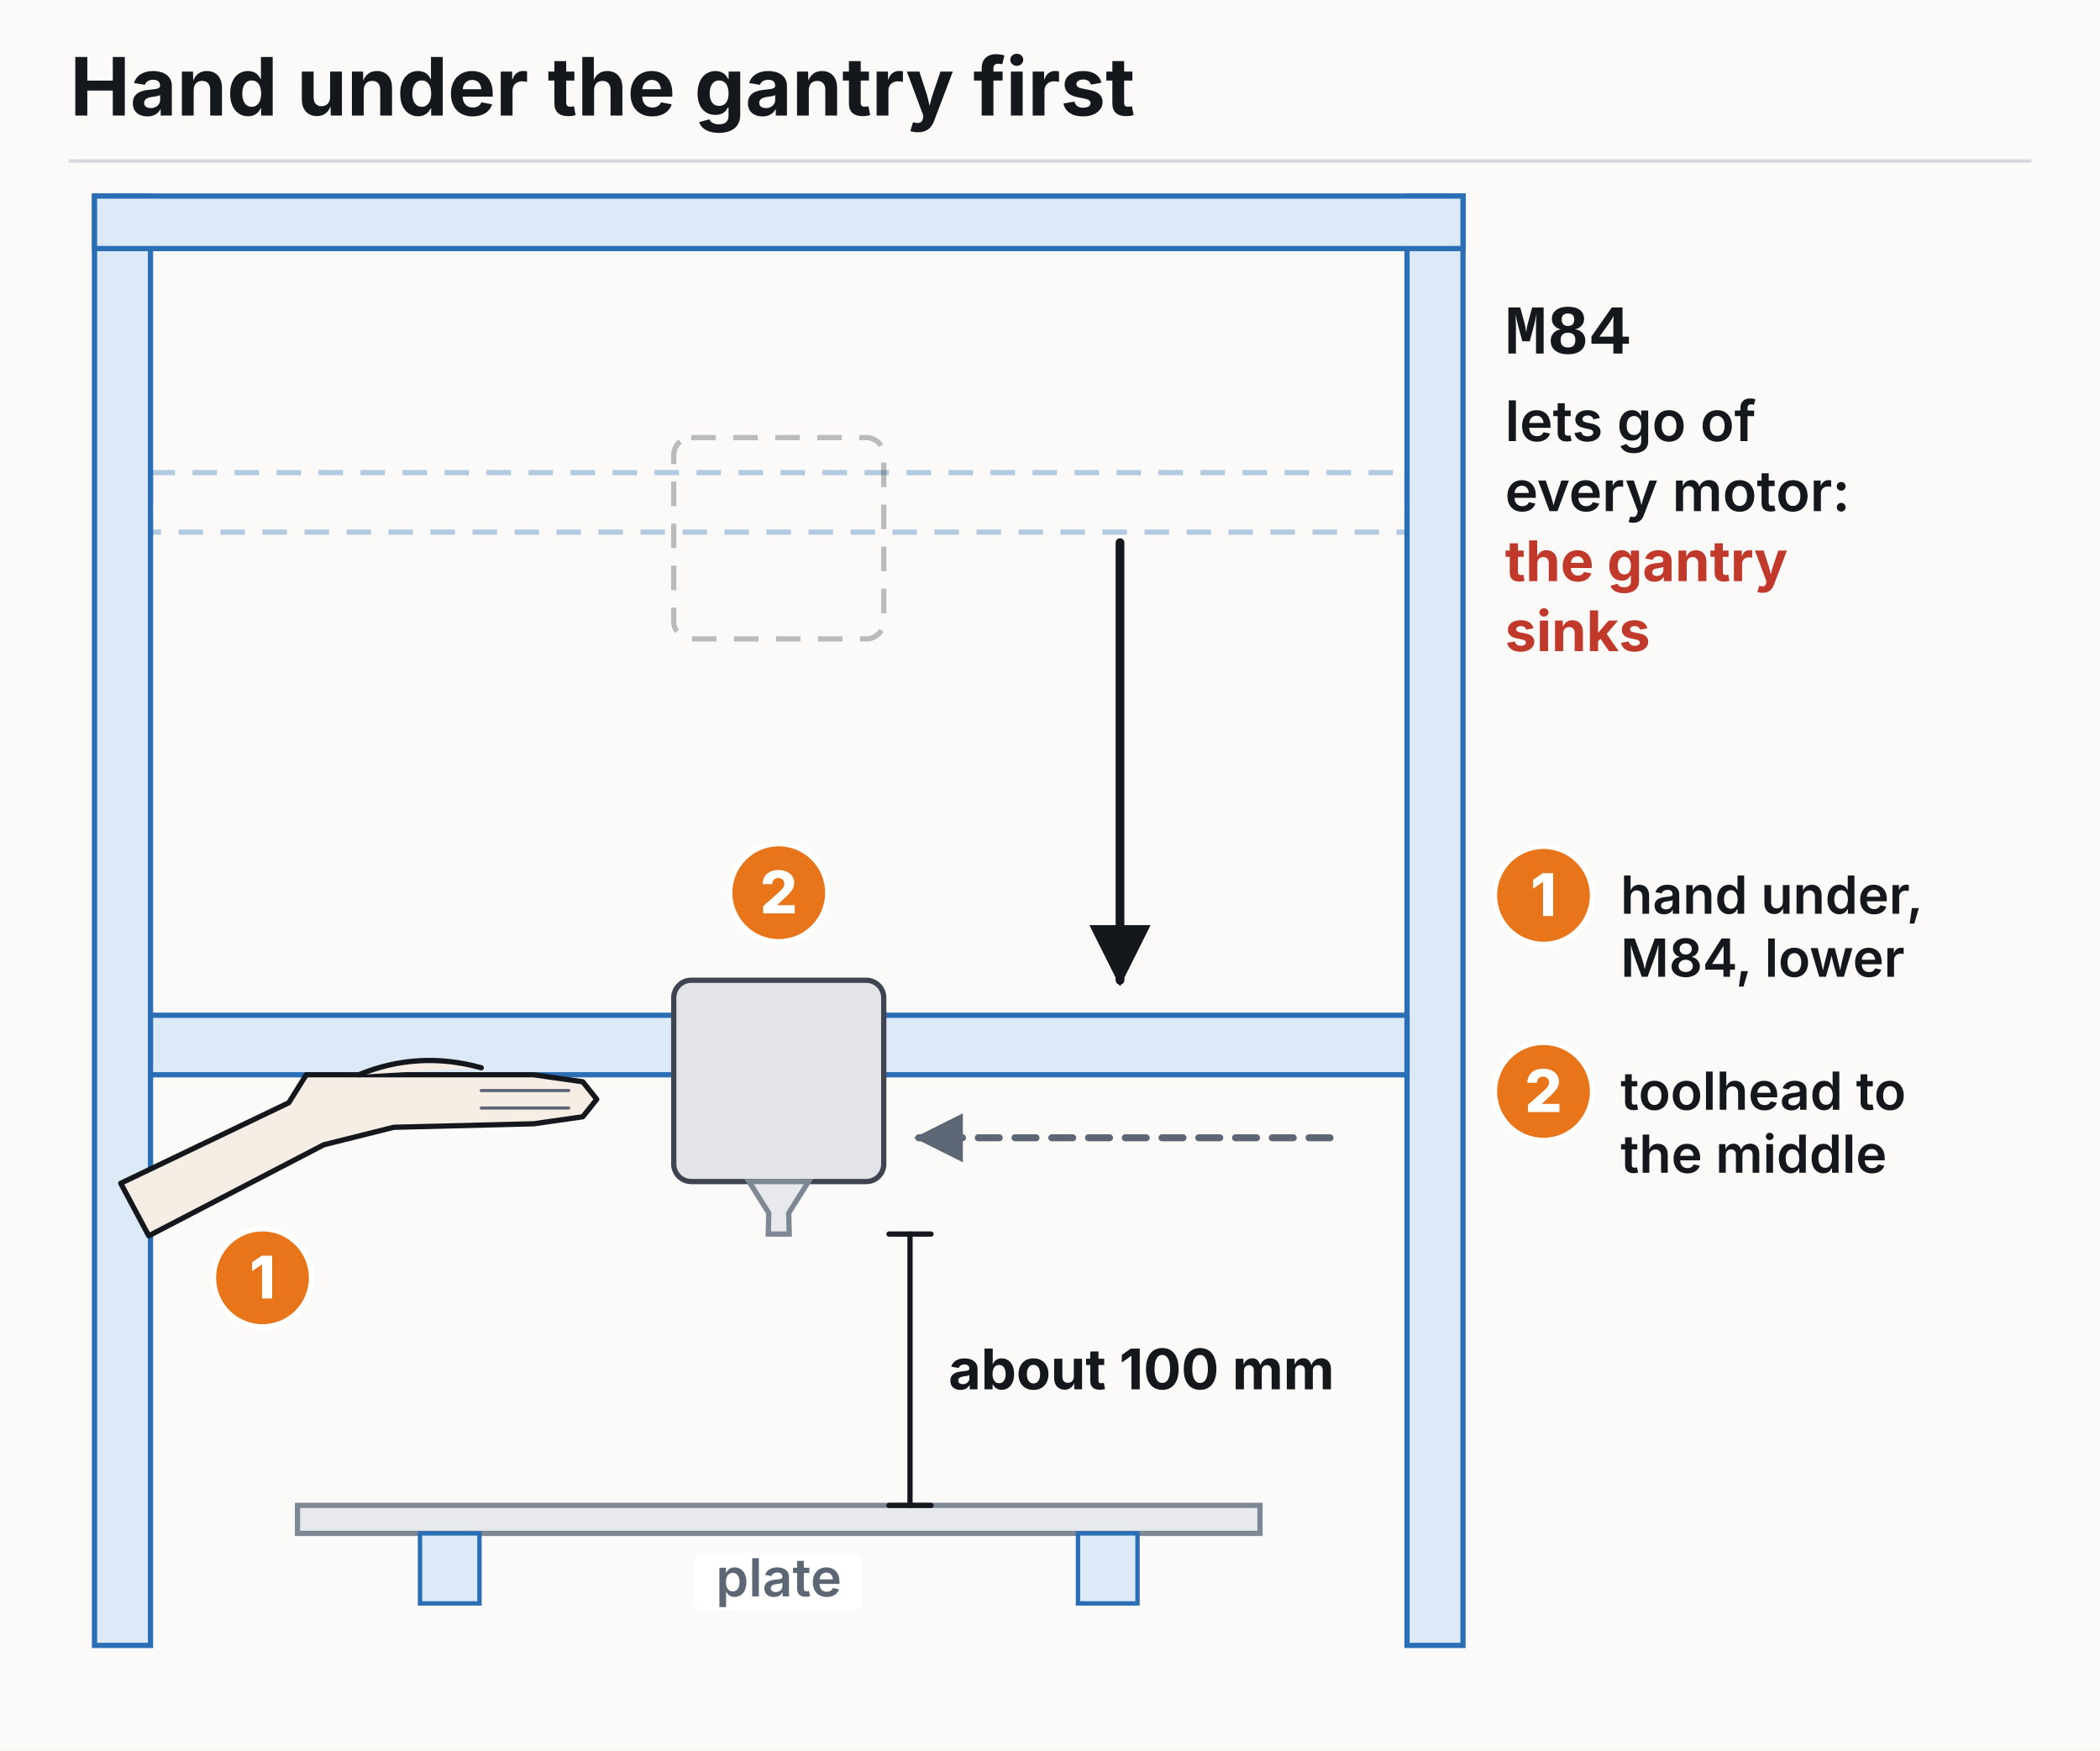
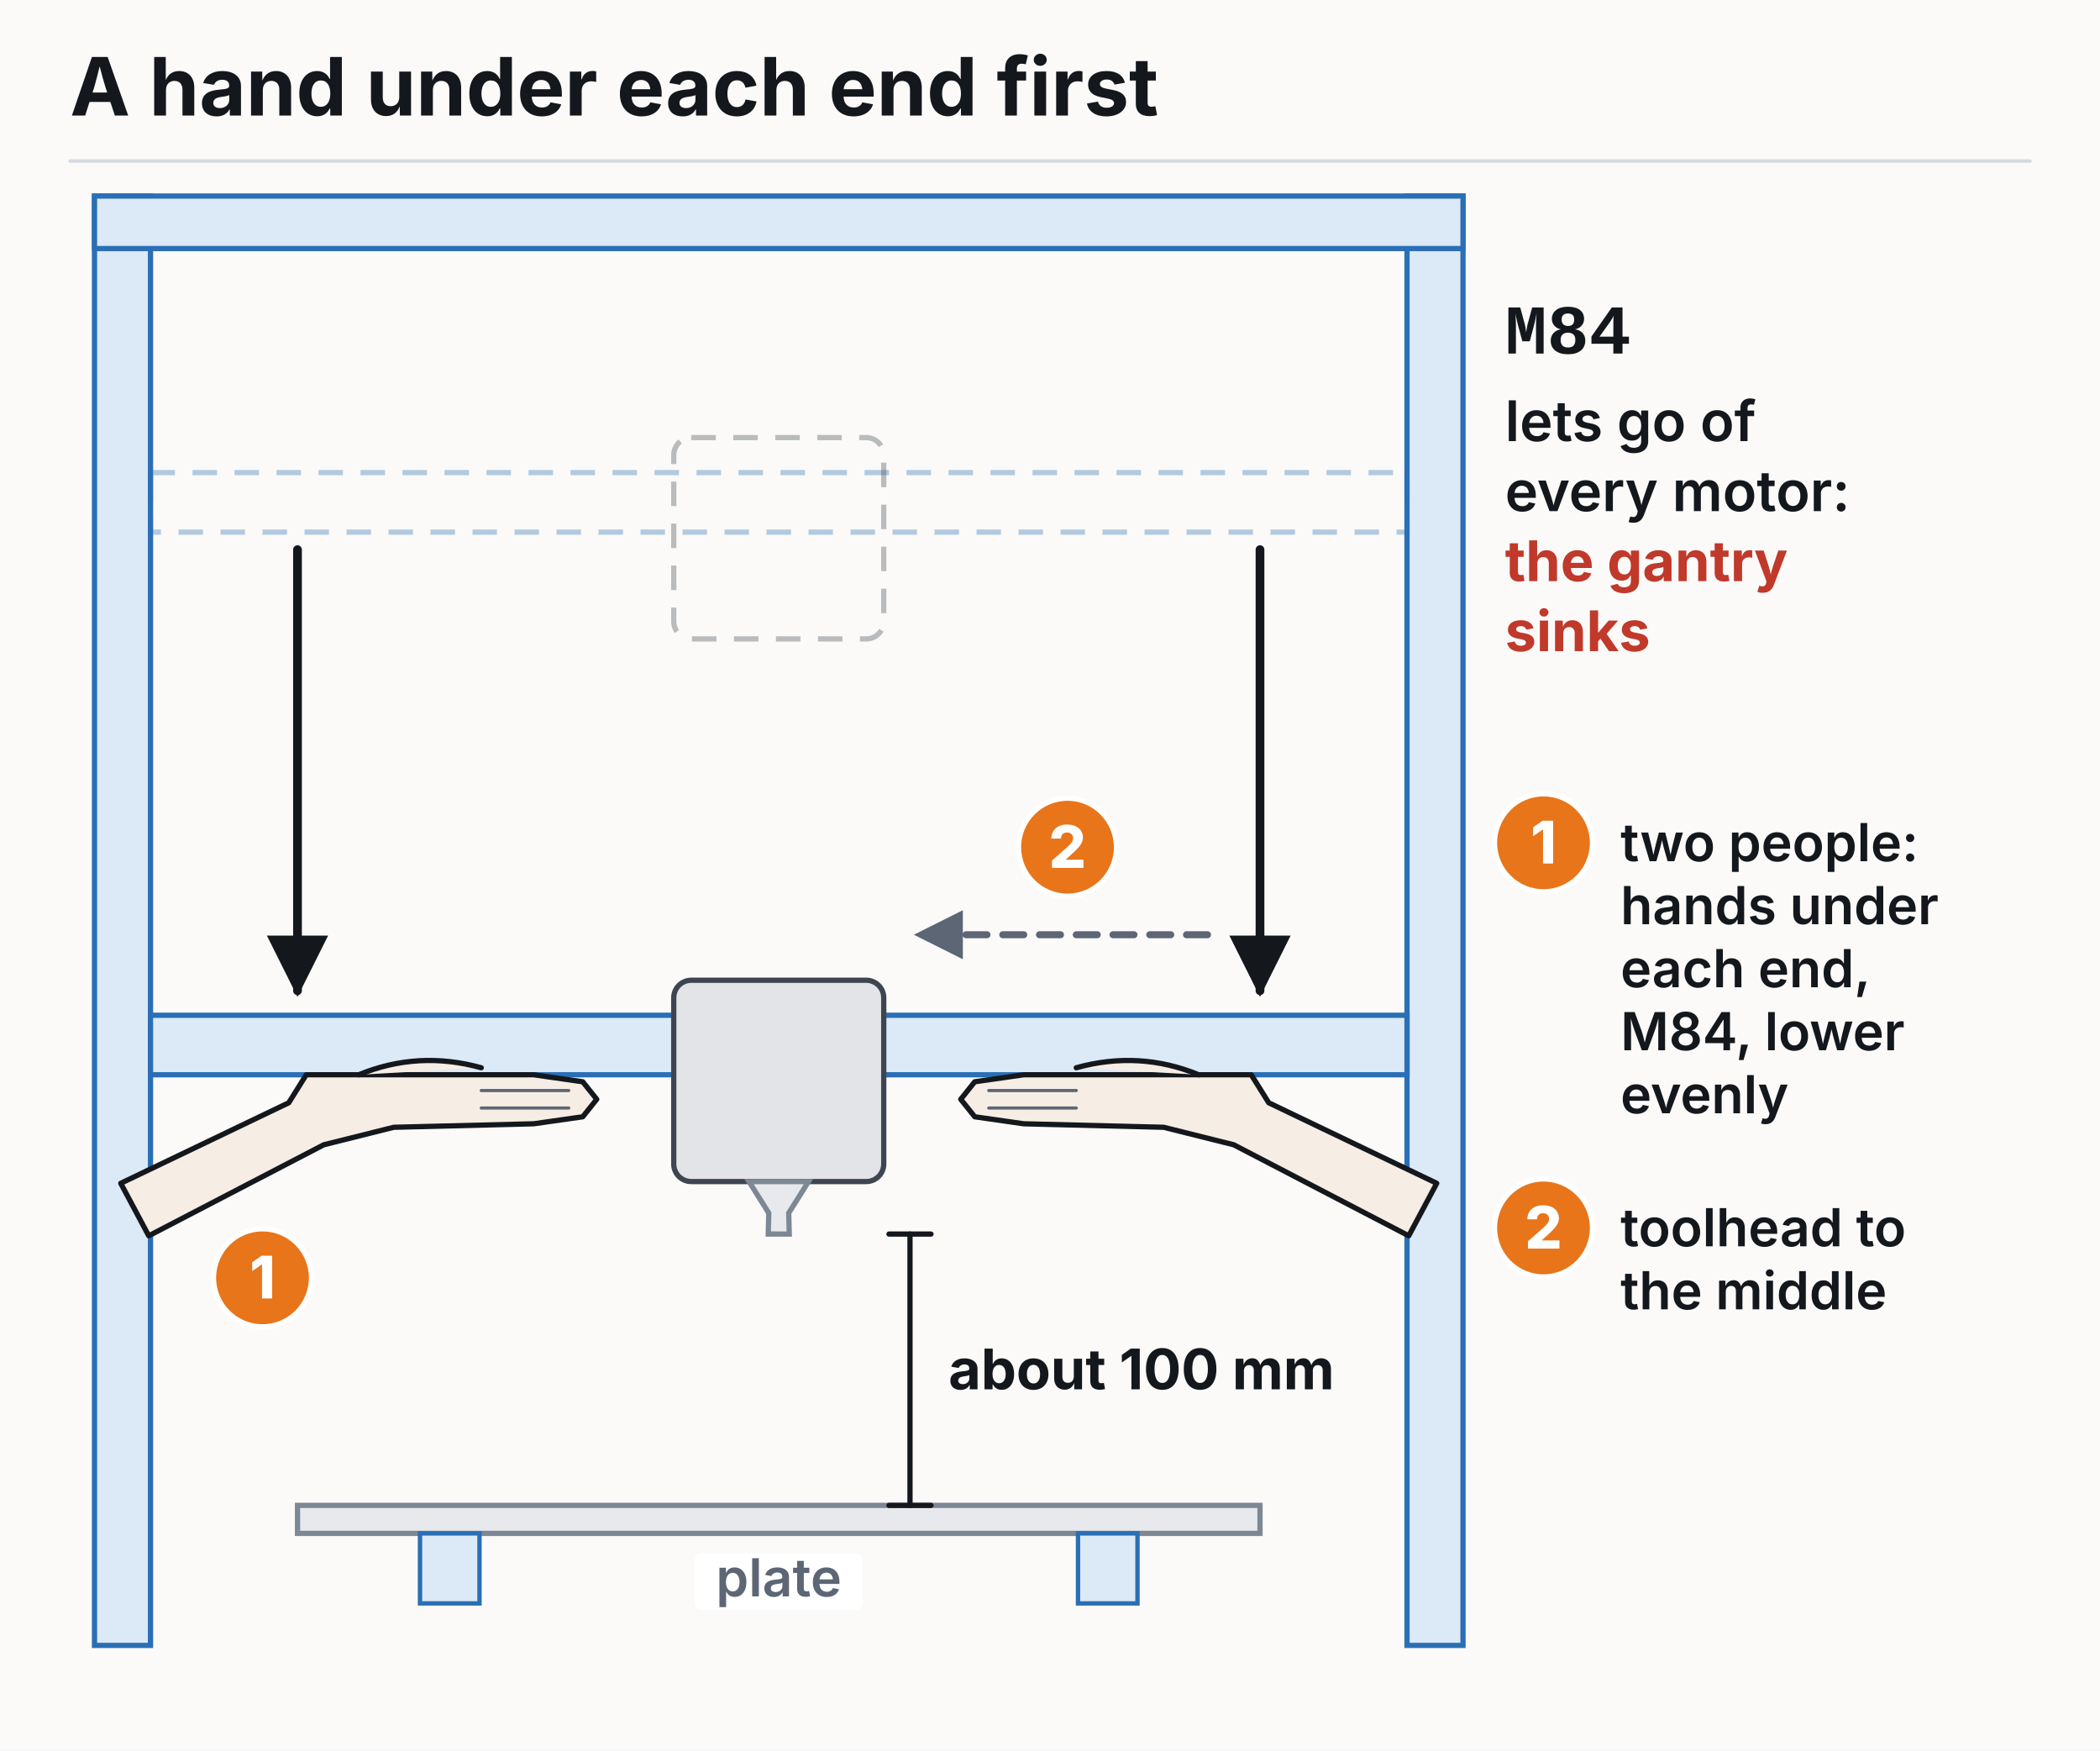
- <svg xmlns="http://www.w3.org/2000/svg" viewBox="0 0 1200 1000" width="1200" height="1000" role="img" aria-label="A hand under the gantry before M84, then lower it to a third" style="color:#14181D">
+ <svg xmlns="http://www.w3.org/2000/svg" viewBox="0 0 1200 1000" width="1200" height="1000" role="img" aria-label="A hand under each end of the gantry before M84, then lower it evenly" style="color:#14181D">
  <defs>
    <marker id="arw" viewBox="0 0 10 10" refX="9" refY="5" markerWidth="7" markerHeight="7" orient="auto-start-reverse">
      <path d="M0,0 L10,5 L0,10 z" fill="#14181D" />
    </marker>
    <marker id="arwm" viewBox="0 0 10 10" refX="9" refY="5" markerWidth="7" markerHeight="7" orient="auto-start-reverse">
      <path d="M0,0 L10,5 L0,10 z" fill="#5C6675" />
    </marker>
    <marker id="arwa" viewBox="0 0 10 10" refX="9" refY="5" markerWidth="6.5" markerHeight="6.5" orient="auto-start-reverse">
      <path d="M0,0 L10,5 L0,10 z" fill="#0E8F86" />
    </marker>
    <marker id="arwb" viewBox="0 0 10 10" refX="9" refY="5" markerWidth="6.5" markerHeight="6.5" orient="auto-start-reverse">
      <path d="M0,0 L10,5 L0,10 z" fill="#7A4FD6" />
    </marker>
    <marker id="arwo" viewBox="0 0 10 10" refX="9" refY="5" markerWidth="7" markerHeight="7" orient="auto-start-reverse">
      <path d="M0,0 L10,5 L0,10 z" fill="#E8751A" />
    </marker>
    <marker id="arwr" viewBox="0 0 10 10" refX="9" refY="5" markerWidth="7" markerHeight="7" orient="auto-start-reverse">
      <path d="M0,0 L10,5 L0,10 z" fill="#C0392B" />
    </marker>
    <marker id="arwg" viewBox="0 0 10 10" refX="9" refY="5" markerWidth="7" markerHeight="7" orient="auto-start-reverse">
      <path d="M0,0 L10,5 L0,10 z" fill="#2E7D32" />
    </marker>
    <pattern id="hatch" width="7" height="7" patternTransform="rotate(45)" patternUnits="userSpaceOnUse">
      <line x1="0" y1="0" x2="0" y2="7" stroke="#9AA3AF" stroke-width="2.6" />
    </pattern>
  </defs>
  <rect width="1200" height="1000" fill="#FBFAF8" />
-   <text x="40.0" y="66.0" font-family="Inter, -apple-system, BlinkMacSystemFont, 'Segoe UI', Roboto, 'Helvetica Neue', Arial, sans-serif" font-size="46" font-weight="700" text-anchor="start" fill="currentColor" letter-spacing="0">Hand under the gantry first</text>
+   <text x="40.0" y="66.0" font-family="Inter, -apple-system, BlinkMacSystemFont, 'Segoe UI', Roboto, 'Helvetica Neue', Arial, sans-serif" font-size="46" font-weight="700" text-anchor="start" fill="currentColor" letter-spacing="0">A hand under each end first</text>
  <line x1="40.0" y1="92.0" x2="1160.0" y2="92.0" stroke="#D6DAE0" stroke-width="2" stroke-linecap="round" />
  <rect x="54.0" y="112.0" width="32.0" height="828.0" rx="0" fill="#DCE9F6" stroke="#2A6FB5" stroke-width="3" />
  <rect x="804.0" y="112.0" width="32.0" height="828.0" rx="0" fill="#DCE9F6" stroke="#2A6FB5" stroke-width="3" />
  <rect x="54.0" y="112.0" width="782.0" height="30.0" rx="0" fill="#DCE9F6" stroke="#2A6FB5" stroke-width="3" />
  <rect x="170.0" y="860.0" width="550.0" height="16.0" rx="0" fill="#E7E9EC" stroke="#7E8794" stroke-width="3" />
  <rect x="240.0" y="876.0" width="34.0" height="40.0" rx="0" fill="#DCE9F6" stroke="#2A6FB5" stroke-width="2.5" />
  <rect x="616.0" y="876.0" width="34.0" height="40.0" rx="0" fill="#DCE9F6" stroke="#2A6FB5" stroke-width="2.5" />
  <rect x="397.0" y="887.4" width="96.0" height="32.4" rx="4" fill="#FFFFFF" stroke="none" stroke-width="0" />
  <text x="445.0" y="912.0" font-family="Inter, -apple-system, BlinkMacSystemFont, 'Segoe UI', Roboto, 'Helvetica Neue', Arial, sans-serif" font-size="30" font-weight="600" text-anchor="middle" fill="#5C6675" letter-spacing="0">plate</text>
  <rect x="86.0" y="270.0" width="718.0" height="34.0" rx="0" fill="none" stroke="#2A6FB5" stroke-width="3" stroke-dasharray="14 10" opacity="0.35" />
  <rect x="385.0" y="250.0" width="120.0" height="115.0" rx="10" fill="none" stroke="#3E4550" stroke-width="3" stroke-dasharray="14 10" opacity="0.35" />
  <rect x="86.0" y="580.0" width="718.0" height="34.0" rx="0" fill="#DCE9F6" stroke="#2A6FB5" stroke-width="3" />
  <rect x="385.0" y="560.0" width="120.0" height="115.0" rx="10" fill="#E2E4E8" stroke="#3E4550" stroke-width="3" />
  <polygon points="428.0,675.0 462.0,675.0 450.7,693.0 451.0,705.0 439.0,705.0 439.3,693.0" fill="#E7E9EC" stroke="#7E8794" stroke-width="3" />
-   <path d="M 640.0 310.0 L 640.0 560.0" fill="none" stroke="#14181D" stroke-width="5" stroke-linecap="round" stroke-linejoin="round" marker-end="url(#arw)" />
+   <path d="M 170.0 314.0 L 170.0 566.0" fill="none" stroke="#14181D" stroke-width="5" stroke-linecap="round" stroke-linejoin="round" marker-end="url(#arw)" />
+   <path d="M 720.0 314.0 L 720.0 566.0" fill="none" stroke="#14181D" stroke-width="5" stroke-linecap="round" stroke-linejoin="round" marker-end="url(#arw)" />
  <path d="M 175.0 614.0 L 305.0 614.0 L 333.0 618.0 L 341.0 628.0 L 333.0 638.0 L 305.0 642.0 L 225.0 644.0 L 185.0 654.0 L 85.0 706.0 L 69.0 676.0 L 165.0 630.0 Z" fill="#F6EDE4" stroke="#14181D" stroke-width="3" stroke-linecap="round" stroke-linejoin="round" />
  <path d="M 205.0 614.0 Q 239.0 600.0 275.0 610.0" fill="#F6EDE4" stroke="#14181D" stroke-width="3" stroke-linecap="round" stroke-linejoin="round" />
  <line x1="275.0" y1="623.0" x2="325.0" y2="623.0" stroke="#5C6675" stroke-width="1.8" stroke-linecap="round" />
  <line x1="275.0" y1="633.0" x2="325.0" y2="633.0" stroke="#5C6675" stroke-width="1.8" stroke-linecap="round" />
+   <path d="M 715.0 614.0 L 585.0 614.0 L 557.0 618.0 L 549.0 628.0 L 557.0 638.0 L 585.0 642.0 L 665.0 644.0 L 705.0 654.0 L 805.0 706.0 L 821.0 676.0 L 725.0 630.0 Z" fill="#F6EDE4" stroke="#14181D" stroke-width="3" stroke-linecap="round" stroke-linejoin="round" />
+   <path d="M 685.0 614.0 Q 651.0 600.0 615.0 610.0" fill="#F6EDE4" stroke="#14181D" stroke-width="3" stroke-linecap="round" stroke-linejoin="round" />
+   <line x1="615.0" y1="623.0" x2="565.0" y2="623.0" stroke="#5C6675" stroke-width="1.8" stroke-linecap="round" />
+   <line x1="615.0" y1="633.0" x2="565.0" y2="633.0" stroke="#5C6675" stroke-width="1.8" stroke-linecap="round" />
  <circle cx="150.0" cy="730.0" r="28.0" fill="#E8751A" stroke="#FFFFFF" stroke-width="3" />
  <text x="150.0" y="741.8" font-family="Inter, -apple-system, BlinkMacSystemFont, 'Segoe UI', Roboto, 'Helvetica Neue', Arial, sans-serif" font-size="33.6" font-weight="800" text-anchor="middle" fill="#FFFFFF" letter-spacing="0">1</text>
  <line x1="520.0" y1="705.0" x2="520.0" y2="860.0" stroke="#14181D" stroke-width="3" stroke-linecap="round" />
  <line x1="508.0" y1="705.0" x2="532.0" y2="705.0" stroke="#14181D" stroke-width="3" stroke-linecap="round" />
  <line x1="508.0" y1="860.0" x2="532.0" y2="860.0" stroke="#14181D" stroke-width="3" stroke-linecap="round" />
  <text x="542.0" y="793.7" font-family="Inter, -apple-system, BlinkMacSystemFont, 'Segoe UI', Roboto, 'Helvetica Neue', Arial, sans-serif" font-size="32" font-weight="700" text-anchor="start" fill="#14181D" letter-spacing="0">about 100 mm</text>
-   <path d="M 760.0 650.0 L 525.0 650.0" fill="none" stroke="#5C6675" stroke-width="4" stroke-linecap="round" stroke-linejoin="round" stroke-dasharray="12 9" marker-end="url(#arwm)" />
-   <circle cx="445.0" cy="510.0" r="28.0" fill="#E8751A" stroke="#FFFFFF" stroke-width="3" />
-   <text x="445.0" y="521.8" font-family="Inter, -apple-system, BlinkMacSystemFont, 'Segoe UI', Roboto, 'Helvetica Neue', Arial, sans-serif" font-size="33.6" font-weight="800" text-anchor="middle" fill="#FFFFFF" letter-spacing="0">2</text>
+   <path d="M 690.0 534.0 L 525.0 534.0" fill="none" stroke="#5C6675" stroke-width="4" stroke-linecap="round" stroke-linejoin="round" stroke-dasharray="12 9" marker-end="url(#arwm)" />
+   <circle cx="610.0" cy="484.0" r="28.0" fill="#E8751A" stroke="#FFFFFF" stroke-width="3" />
+   <text x="610.0" y="495.8" font-family="Inter, -apple-system, BlinkMacSystemFont, 'Segoe UI', Roboto, 'Helvetica Neue', Arial, sans-serif" font-size="33.6" font-weight="800" text-anchor="middle" fill="#FFFFFF" letter-spacing="0">2</text>
  <text x="860.0" y="202.0" font-family="'SF Mono', ui-monospace, Menlo, Consolas, 'Liberation Mono', monospace" font-size="40" font-weight="800" text-anchor="start" fill="currentColor" letter-spacing="0">M84</text>
  <text x="860.0" y="252.0" font-family="Inter, -apple-system, BlinkMacSystemFont, 'Segoe UI', Roboto, 'Helvetica Neue', Arial, sans-serif" font-size="32" font-weight="600" text-anchor="start" fill="currentColor" letter-spacing="0">lets go of</text>
  <text x="860.0" y="292.0" font-family="Inter, -apple-system, BlinkMacSystemFont, 'Segoe UI', Roboto, 'Helvetica Neue', Arial, sans-serif" font-size="32" font-weight="600" text-anchor="start" fill="currentColor" letter-spacing="0">every motor:</text>
  <text x="860.0" y="332.0" font-family="Inter, -apple-system, BlinkMacSystemFont, 'Segoe UI', Roboto, 'Helvetica Neue', Arial, sans-serif" font-size="32" font-weight="700" text-anchor="start" fill="#C0392B" letter-spacing="0">the gantry</text>
  <text x="860.0" y="372.0" font-family="Inter, -apple-system, BlinkMacSystemFont, 'Segoe UI', Roboto, 'Helvetica Neue', Arial, sans-serif" font-size="32" font-weight="700" text-anchor="start" fill="#C0392B" letter-spacing="0">sinks</text>
-   <circle cx="882.0" cy="511.5" r="28.0" fill="#E8751A" stroke="#FFFFFF" stroke-width="3" />
-   <text x="882.0" y="523.3" font-family="Inter, -apple-system, BlinkMacSystemFont, 'Segoe UI', Roboto, 'Helvetica Neue', Arial, sans-serif" font-size="33.6" font-weight="800" text-anchor="middle" fill="#FFFFFF" letter-spacing="0">1</text>
-   <text x="926.0" y="522.0" font-family="Inter, -apple-system, BlinkMacSystemFont, 'Segoe UI', Roboto, 'Helvetica Neue', Arial, sans-serif" font-size="30" font-weight="600" text-anchor="start" fill="currentColor" letter-spacing="0">hand under,</text>
-   <text x="926.0" y="558.0" font-family="Inter, -apple-system, BlinkMacSystemFont, 'Segoe UI', Roboto, 'Helvetica Neue', Arial, sans-serif" font-size="30" font-weight="600" text-anchor="start" fill="currentColor" letter-spacing="0">M84, lower</text>
-   <circle cx="882.0" cy="623.5" r="28.0" fill="#E8751A" stroke="#FFFFFF" stroke-width="3" />
-   <text x="882.0" y="635.3" font-family="Inter, -apple-system, BlinkMacSystemFont, 'Segoe UI', Roboto, 'Helvetica Neue', Arial, sans-serif" font-size="33.6" font-weight="800" text-anchor="middle" fill="#FFFFFF" letter-spacing="0">2</text>
-   <text x="926.0" y="634.0" font-family="Inter, -apple-system, BlinkMacSystemFont, 'Segoe UI', Roboto, 'Helvetica Neue', Arial, sans-serif" font-size="30" font-weight="600" text-anchor="start" fill="currentColor" letter-spacing="0">toolhead to</text>
-   <text x="926.0" y="670.0" font-family="Inter, -apple-system, BlinkMacSystemFont, 'Segoe UI', Roboto, 'Helvetica Neue', Arial, sans-serif" font-size="30" font-weight="600" text-anchor="start" fill="currentColor" letter-spacing="0">the middle</text>
+   <circle cx="882.0" cy="481.5" r="28.0" fill="#E8751A" stroke="#FFFFFF" stroke-width="3" />
+   <text x="882.0" y="493.3" font-family="Inter, -apple-system, BlinkMacSystemFont, 'Segoe UI', Roboto, 'Helvetica Neue', Arial, sans-serif" font-size="33.6" font-weight="800" text-anchor="middle" fill="#FFFFFF" letter-spacing="0">1</text>
+   <text x="926.0" y="492.0" font-family="Inter, -apple-system, BlinkMacSystemFont, 'Segoe UI', Roboto, 'Helvetica Neue', Arial, sans-serif" font-size="30" font-weight="600" text-anchor="start" fill="currentColor" letter-spacing="0">two people:</text>
+   <text x="926.0" y="528.0" font-family="Inter, -apple-system, BlinkMacSystemFont, 'Segoe UI', Roboto, 'Helvetica Neue', Arial, sans-serif" font-size="30" font-weight="600" text-anchor="start" fill="currentColor" letter-spacing="0">hands under</text>
+   <text x="926.0" y="564.0" font-family="Inter, -apple-system, BlinkMacSystemFont, 'Segoe UI', Roboto, 'Helvetica Neue', Arial, sans-serif" font-size="30" font-weight="600" text-anchor="start" fill="currentColor" letter-spacing="0">each end,</text>
+   <text x="926.0" y="600.0" font-family="Inter, -apple-system, BlinkMacSystemFont, 'Segoe UI', Roboto, 'Helvetica Neue', Arial, sans-serif" font-size="30" font-weight="600" text-anchor="start" fill="currentColor" letter-spacing="0">M84, lower</text>
+   <text x="926.0" y="636.0" font-family="Inter, -apple-system, BlinkMacSystemFont, 'Segoe UI', Roboto, 'Helvetica Neue', Arial, sans-serif" font-size="30" font-weight="600" text-anchor="start" fill="currentColor" letter-spacing="0">evenly</text>
+   <circle cx="882.0" cy="701.5" r="28.0" fill="#E8751A" stroke="#FFFFFF" stroke-width="3" />
+   <text x="882.0" y="713.3" font-family="Inter, -apple-system, BlinkMacSystemFont, 'Segoe UI', Roboto, 'Helvetica Neue', Arial, sans-serif" font-size="33.6" font-weight="800" text-anchor="middle" fill="#FFFFFF" letter-spacing="0">2</text>
+   <text x="926.0" y="712.0" font-family="Inter, -apple-system, BlinkMacSystemFont, 'Segoe UI', Roboto, 'Helvetica Neue', Arial, sans-serif" font-size="30" font-weight="600" text-anchor="start" fill="currentColor" letter-spacing="0">toolhead to</text>
+   <text x="926.0" y="748.0" font-family="Inter, -apple-system, BlinkMacSystemFont, 'Segoe UI', Roboto, 'Helvetica Neue', Arial, sans-serif" font-size="30" font-weight="600" text-anchor="start" fill="currentColor" letter-spacing="0">the middle</text>
</svg>
